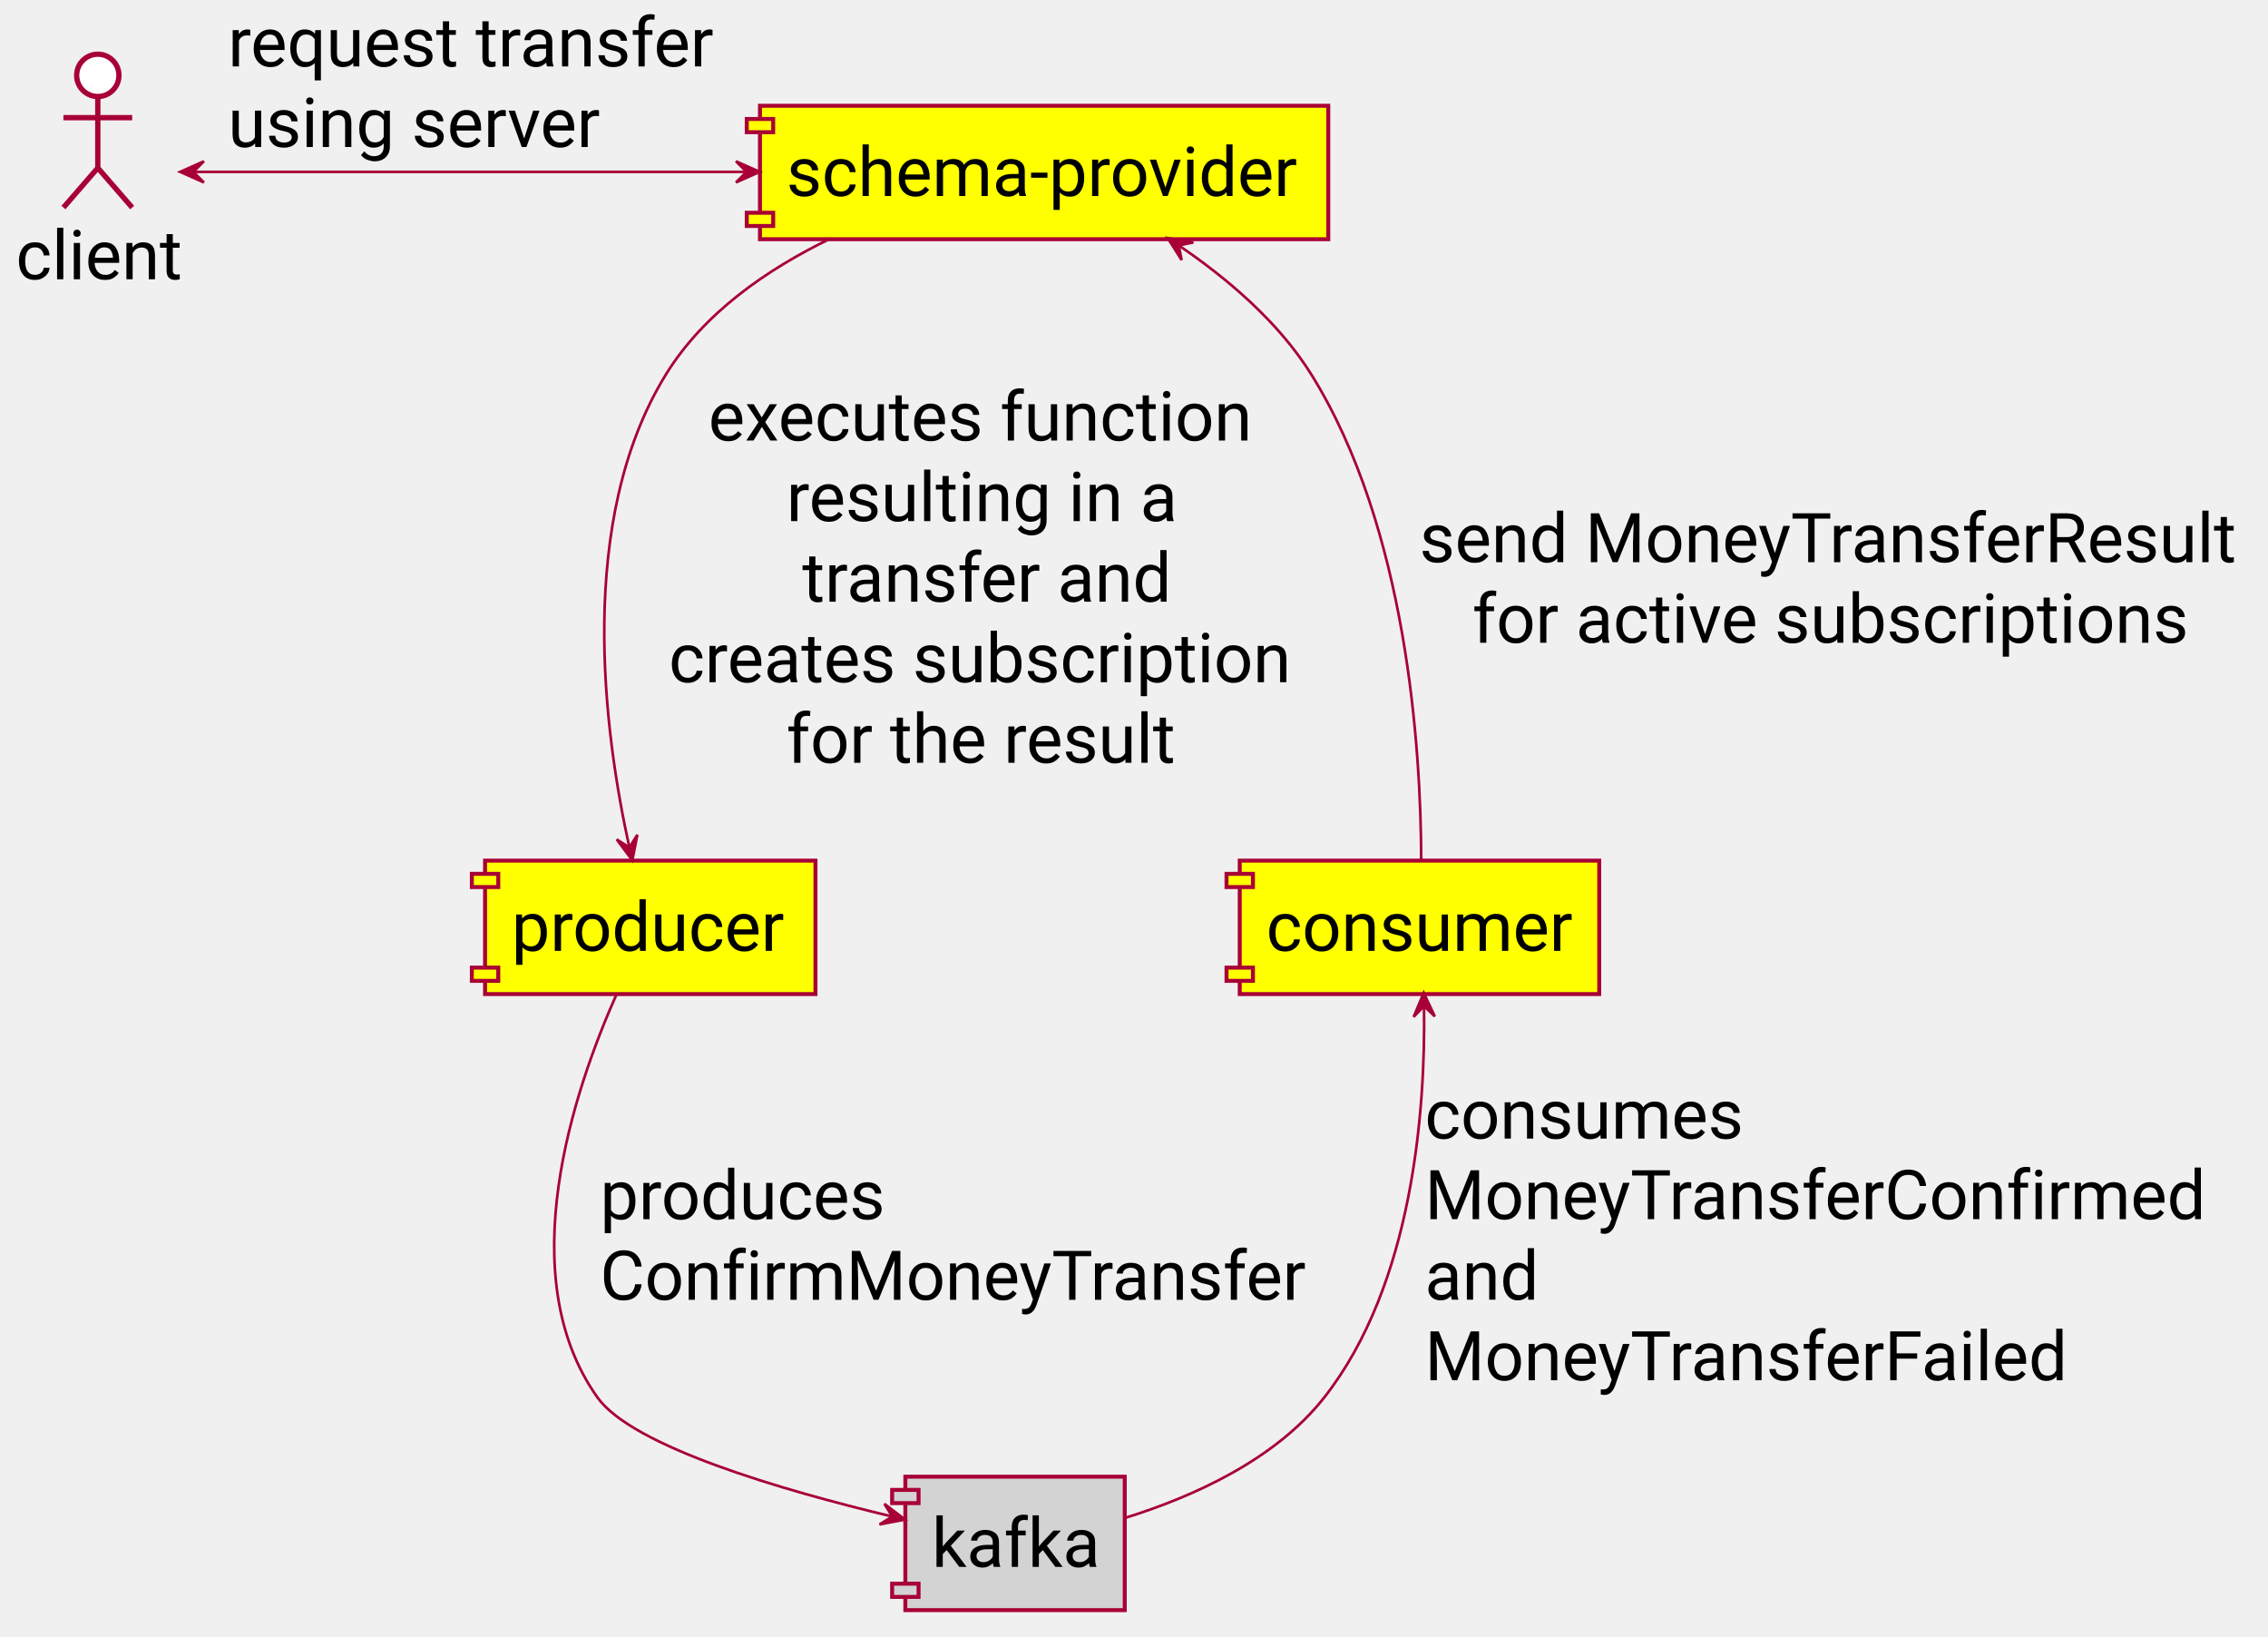
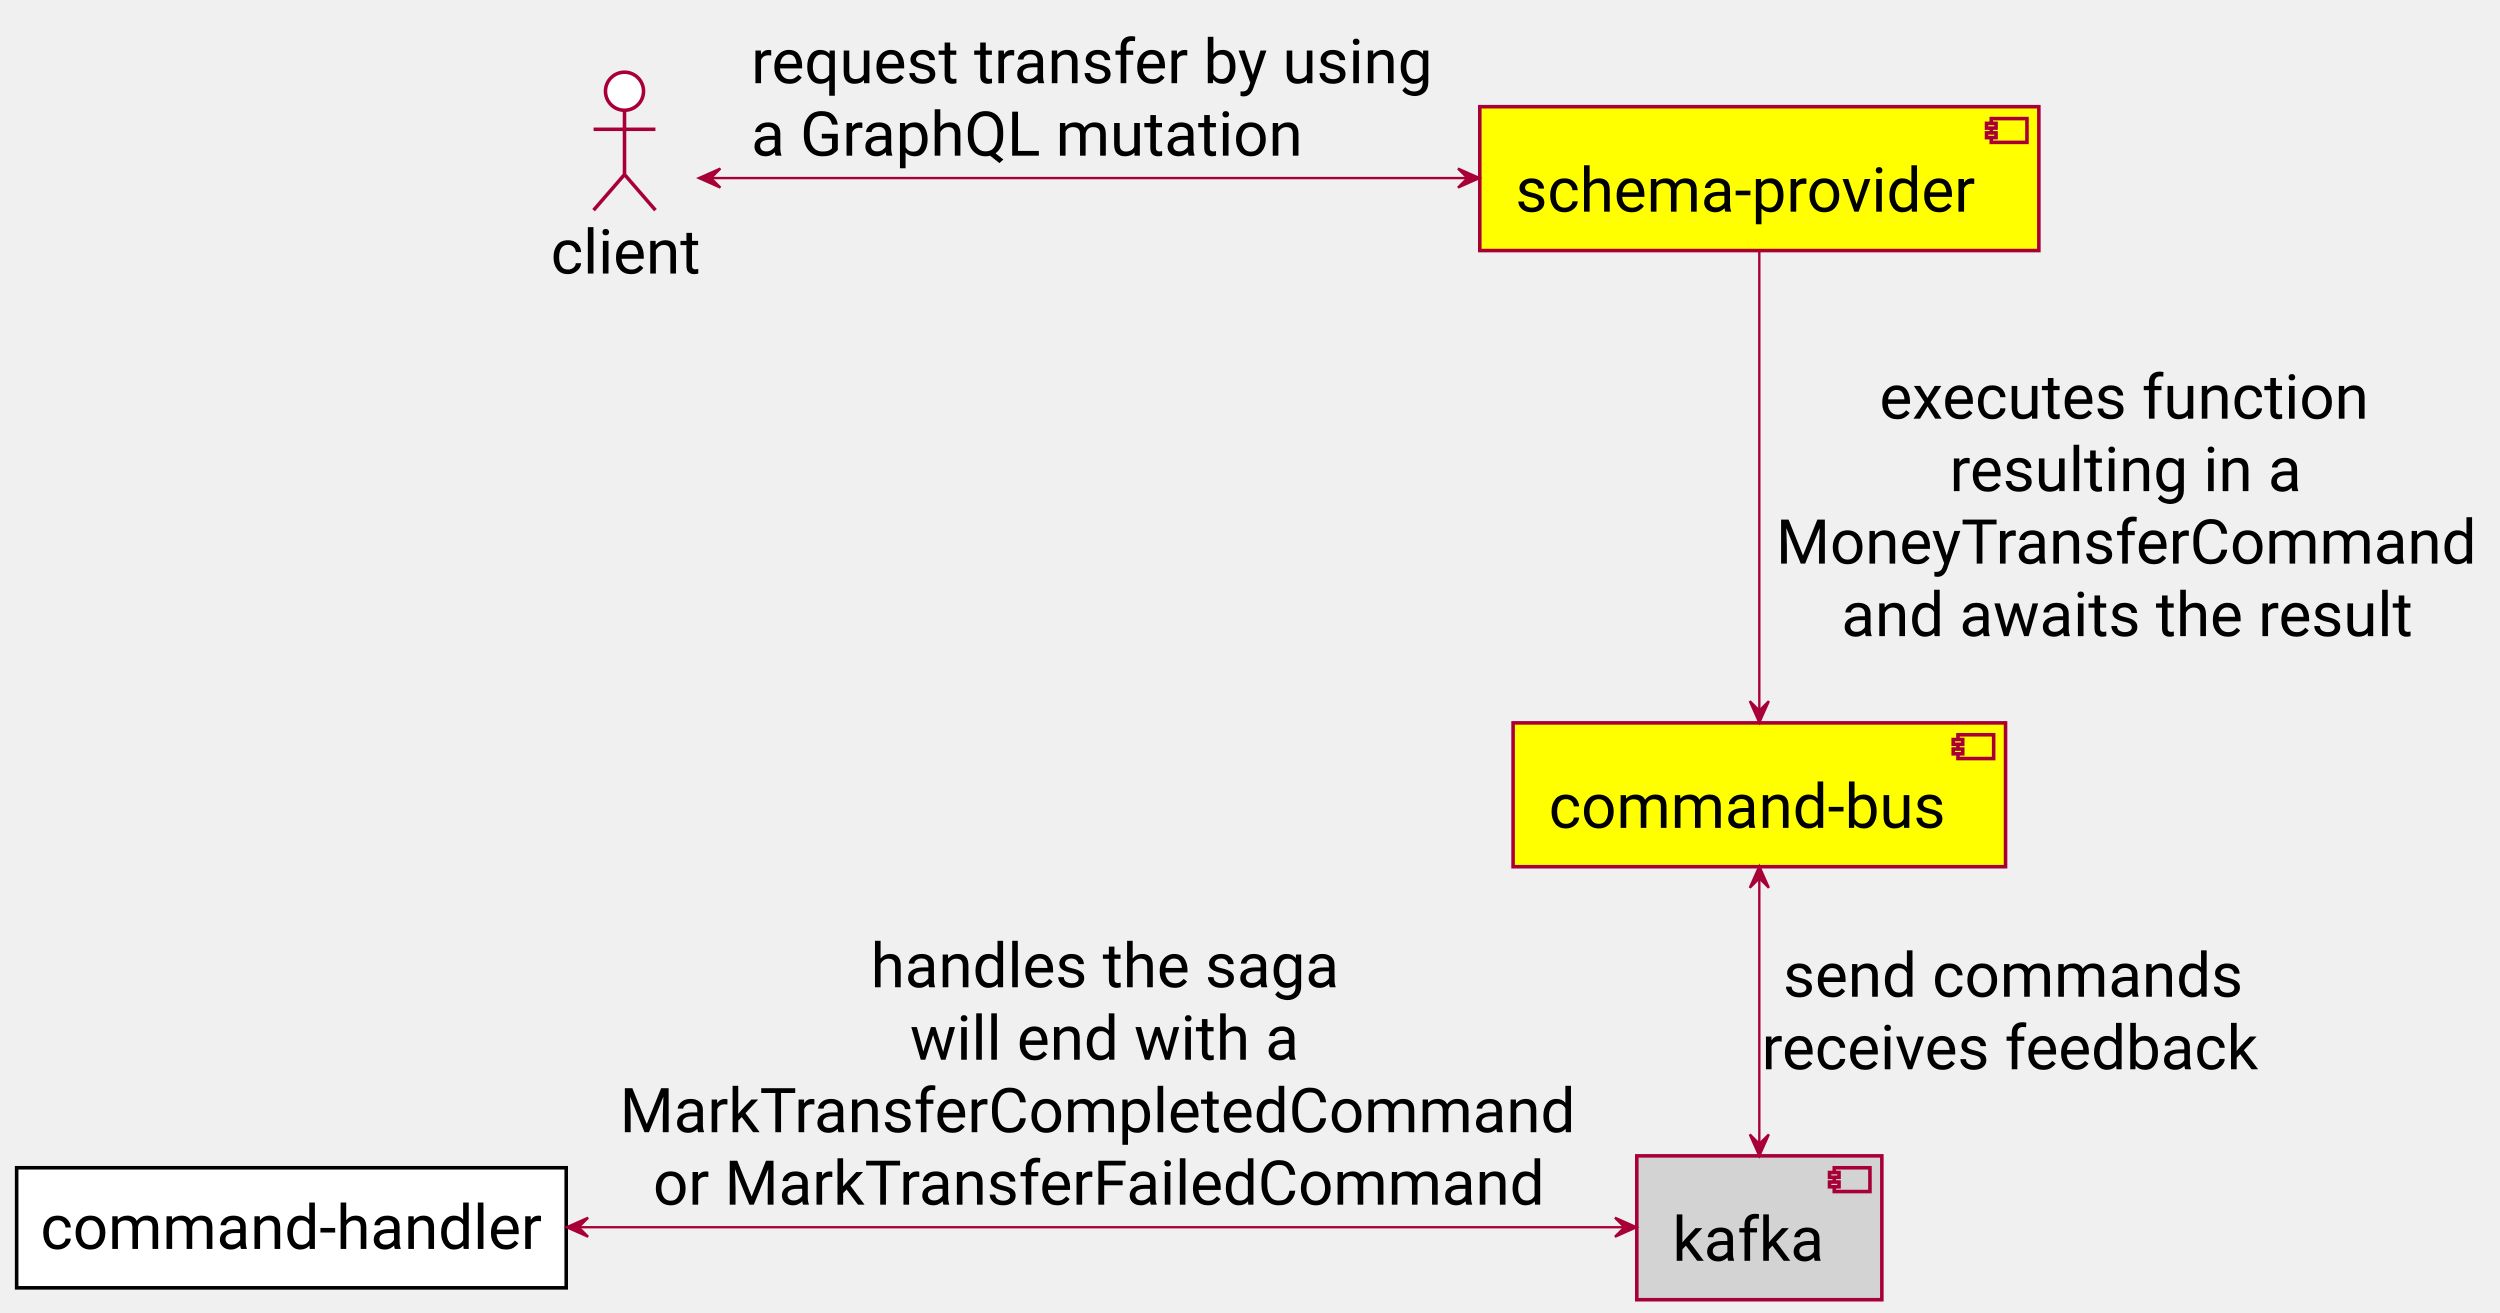
- <svg xmlns="http://www.w3.org/2000/svg" contentScriptType="application/ecmascript" contentStyleType="text/css" height="1238px" preserveAspectRatio="none" style="width:1716px;height:1238px;" version="1.1" viewBox="0 0 1716 1238" width="1716px" zoomAndPan="magnify">
+ <svg xmlns="http://www.w3.org/2000/svg" contentScriptType="application/ecmascript" contentStyleType="text/css" height="662.4px" preserveAspectRatio="none" style="width:1261px;height:662px;" version="1.1" viewBox="0 0 1261 662" width="1261.2px" zoomAndPan="magnify">
  <defs />
  <g>
-     <rect fill="#FFFF00" height="100.938" style="stroke: #A80036; stroke-width: 3.0;" width="250" x="367" y="651" />
-     <rect fill="#FFFF00" height="10" style="stroke: #A80036; stroke-width: 3.0;" width="20" x="357" y="661" />
-     <rect fill="#FFFF00" height="10" style="stroke: #A80036; stroke-width: 3.0;" width="20" x="357" y="731.938" />
-     <text fill="#000000" font-family="Roboto" font-size="52" lengthAdjust="spacingAndGlyphs" textLength="210" x="387" y="719.242">producer</text>
-     <rect fill="#FFFF00" height="100.938" style="stroke: #A80036; stroke-width: 3.0;" width="272" x="938" y="651" />
-     <rect fill="#FFFF00" height="10" style="stroke: #A80036; stroke-width: 3.0;" width="20" x="928" y="661" />
-     <rect fill="#FFFF00" height="10" style="stroke: #A80036; stroke-width: 3.0;" width="20" x="928" y="731.938" />
-     <text fill="#000000" font-family="Roboto" font-size="52" lengthAdjust="spacingAndGlyphs" textLength="232" x="958" y="719.242">consumer</text>
-     <rect fill="#D3D3D3" height="100.938" style="stroke: #A80036; stroke-width: 3.0;" width="166" x="685" y="1117" />
-     <rect fill="#D3D3D3" height="10" style="stroke: #A80036; stroke-width: 3.0;" width="20" x="675" y="1127" />
-     <rect fill="#D3D3D3" height="10" style="stroke: #A80036; stroke-width: 3.0;" width="20" x="675" y="1197.938" />
-     <text fill="#000000" font-family="Roboto" font-size="52" lengthAdjust="spacingAndGlyphs" textLength="126" x="705" y="1185.242">kafka</text>
-     <ellipse cx="74" cy="57" fill="#FFFFFF" rx="16" ry="16" style="stroke: #A80036; stroke-width: 4.0;" />
-     <path d="M74,73 L74,127 M48,89 L100,89 M74,127 L48,157 M74,127 L100,157 " fill="none" style="stroke: #A80036; stroke-width: 4.0;" />
-     <text fill="#000000" font-family="Roboto" font-size="52" lengthAdjust="spacingAndGlyphs" textLength="124" x="12" y="211.242">client</text>
-     <rect fill="#FFFF00" height="100.938" style="stroke: #A80036; stroke-width: 3.0;" width="430" x="575" y="80" />
-     <rect fill="#FFFF00" height="10" style="stroke: #A80036; stroke-width: 3.0;" width="20" x="565" y="90" />
-     <rect fill="#FFFF00" height="10" style="stroke: #A80036; stroke-width: 3.0;" width="20" x="565" y="160.938" />
-     <text fill="#000000" font-family="Roboto" font-size="52" lengthAdjust="spacingAndGlyphs" textLength="390" x="595" y="148.242">schema-provider</text>
-     <path d="M146.84,130 C244.133,130 420.915,130 564.55,130 " fill="none" id="cl-sp" style="stroke: #A80036; stroke-width: 2.0;" />
-     <polygon fill="#A80036" points="574.833,130,556.833,122,564.833,130,556.833,138,574.833,130" style="stroke: #A80036; stroke-width: 2.0;" />
-     <polygon fill="#A80036" points="136.288,130,154.288,138,146.288,130,154.288,122,136.288,130" style="stroke: #A80036; stroke-width: 2.0;" />
-     <text fill="#000000" font-family="Roboto" font-size="52" lengthAdjust="spacingAndGlyphs" textLength="366" x="172.5" y="50.242">request transfer</text>
-     <text fill="#000000" font-family="Roboto" font-size="52" lengthAdjust="spacingAndGlyphs" textLength="280" x="172.5" y="111.18">using server</text>
-     <path d="M628.578,180.356 C580.27,203.679 532.594,236.791 504,283 C435.536,393.639 457.048,554.224 476.113,640.603 " fill="none" id="sp-&gt;p" style="stroke: #A80036; stroke-width: 2.0;" />
-     <polygon fill="#A80036" points="478.42,650.761,482.235,631.437,476.205,641.01,466.632,634.98,478.42,650.761" style="stroke: #A80036; stroke-width: 2.0;" />
-     <text fill="#000000" font-family="Roboto" font-size="52" lengthAdjust="spacingAndGlyphs" textLength="408" x="536" y="333.242">executes function</text>
-     <text fill="#000000" font-family="Roboto" font-size="52" lengthAdjust="spacingAndGlyphs" textLength="290" x="595" y="394.18">resulting in a</text>
-     <text fill="#000000" font-family="Roboto" font-size="52" lengthAdjust="spacingAndGlyphs" textLength="278" x="607" y="455.117">transfer and</text>
-     <text fill="#000000" font-family="Roboto" font-size="52" lengthAdjust="spacingAndGlyphs" textLength="468" x="506" y="516.055">creates subscription</text>
-     <text fill="#000000" font-family="Roboto" font-size="52" lengthAdjust="spacingAndGlyphs" textLength="290" x="595" y="576.992">for the result</text>
-     <path d="M466.919,751.137 C433.783,825.274 386.784,965.243 452,1057 C478.437,1094.196 591.447,1127.168 674.809,1147.091 " fill="none" id="p-&gt;kc" style="stroke: #A80036; stroke-width: 2.0;" />
-     <polygon fill="#A80036" points="684.821,1149.455,669.142,1137.532,675.089,1147.156,665.464,1153.103,684.821,1149.455" style="stroke: #A80036; stroke-width: 2.0;" />
-     <text fill="#000000" font-family="Roboto" font-size="52" lengthAdjust="spacingAndGlyphs" textLength="218" x="454" y="922.242">produces</text>
-     <text fill="#000000" font-family="Roboto" font-size="52" lengthAdjust="spacingAndGlyphs" textLength="538" x="454" y="983.18">ConfirmMoneyTransfer</text>
-     <path d="M1077.443,761.949 C1078.555,838.79 1069.351,971.191 1002,1057 C964.861,1104.318 902.489,1132.238 851.475,1148.104 " fill="none" id="c&lt;-kc" style="stroke: #A80036; stroke-width: 2.0;" />
-     <polygon fill="#A80036" points="1077.209,751.027,1069.596,769.194,1077.423,761.025,1085.592,768.852,1077.209,751.027" style="stroke: #A80036; stroke-width: 2.0;" />
-     <text fill="#000000" font-family="Roboto" font-size="52" lengthAdjust="spacingAndGlyphs" textLength="240" x="1078" y="861.242">consumes</text>
-     <text fill="#000000" font-family="Roboto" font-size="52" lengthAdjust="spacingAndGlyphs" textLength="596" x="1078" y="922.18">MoneyTransferConfirmed</text>
-     <text fill="#000000" font-family="Roboto" font-size="52" lengthAdjust="spacingAndGlyphs" textLength="86" x="1078" y="983.117">and</text>
-     <text fill="#000000" font-family="Roboto" font-size="52" lengthAdjust="spacingAndGlyphs" textLength="490" x="1078" y="1044.055">MoneyTransferFailed</text>
-     <path d="M891.85,185.629 C928.778,210.713 967.415,243.623 992,283 C1064.848,399.678 1075.126,567.467 1075.3,650.504 " fill="none" id="sp&lt;-c" style="stroke: #A80036; stroke-width: 2.0;" />
-     <polygon fill="#A80036" points="883.507,180.072,894.053,196.709,891.83,185.616,902.923,183.393,883.507,180.072" style="stroke: #A80036; stroke-width: 2.0;" />
-     <text fill="#000000" font-family="Roboto" font-size="52" lengthAdjust="spacingAndGlyphs" textLength="618" x="1074" y="425.242">send MoneyTransferResult</text>
-     <text fill="#000000" font-family="Roboto" font-size="52" lengthAdjust="spacingAndGlyphs" textLength="538" x="1114" y="486.18">for active subscriptions</text>
+     <rect fill="#FFFF00" height="72.562" style="stroke:#A80036;stroke-width:1.8;" width="248.4" x="763.2" y="364.617" />
+     <rect fill="#FFFF00" height="12" style="stroke:#A80036;stroke-width:1.8;" width="18" x="987.6" y="370.617" />
+     <rect fill="#FFFF00" height="2.4" style="stroke:#A80036;stroke-width:1.8;" width="4.8" x="985.2" y="373.017" />
+     <rect fill="#FFFF00" height="2.4" style="stroke:#A80036;stroke-width:1.8;" width="4.8" x="985.2" y="377.817" />
+     <text fill="#000000" font-family="Roboto" font-size="31.2" lengthAdjust="spacing" textLength="200.4" x="781.2" y="417.562">command-bus</text>
+     <rect fill="#D3D3D3" height="72.562" style="stroke:#A80036;stroke-width:1.8;" width="123.6" x="825.6" y="583.017" />
+     <rect fill="#D3D3D3" height="12" style="stroke:#A80036;stroke-width:1.8;" width="18" x="925.2" y="589.017" />
+     <rect fill="#D3D3D3" height="2.4" style="stroke:#A80036;stroke-width:1.8;" width="4.8" x="922.8" y="591.417" />
+     <rect fill="#D3D3D3" height="2.4" style="stroke:#A80036;stroke-width:1.8;" width="4.8" x="922.8" y="596.217" />
+     <text fill="#000000" font-family="Roboto" font-size="31.2" lengthAdjust="spacing" textLength="75.6" x="843.6" y="635.962">kafka</text>
+     <ellipse cx="315" cy="46.017" fill="#FFFFFF" rx="9.6" ry="9.6" style="stroke:#A80036;stroke-width:1.8;" />
+     <path d="M315,55.617 L315,88.017 M299.4,65.217 L330.6,65.217 M315,88.017 L299.4,106.017 M315,88.017 L330.6,106.017 " fill="none" style="stroke:#A80036;stroke-width:1.8;" />
+     <text fill="#000000" font-family="Roboto" font-size="31.2" lengthAdjust="spacing" textLength="74.4" x="277.8" y="137.963">client</text>
+     <rect fill="#FFFF00" height="72.562" style="stroke:#A80036;stroke-width:1.8;" width="282" x="746.4" y="53.817" />
+     <rect fill="#FFFF00" height="12" style="stroke:#A80036;stroke-width:1.8;" width="18" x="1004.4" y="59.817" />
+     <rect fill="#FFFF00" height="2.4" style="stroke:#A80036;stroke-width:1.8;" width="4.8" x="1002" y="62.217" />
+     <rect fill="#FFFF00" height="2.4" style="stroke:#A80036;stroke-width:1.8;" width="4.8" x="1002" y="67.017" />
+     <text fill="#000000" font-family="Roboto" font-size="31.2" lengthAdjust="spacing" textLength="234" x="764.4" y="106.763">schema-provider</text>
+     <rect fill="#FFFFFF" height="60.562" style="stroke:#000000;stroke-width:1.8;" width="277.2" x="8.4" y="589.017" />
+     <text fill="#000000" font-family="Roboto" font-size="31.2" lengthAdjust="spacing" textLength="253.2" x="20.4" y="629.962">command-handler</text>
+     <path d="M358.74,89.817 C439.02,89.817 613.272,89.817 739.836,89.817 " fill="none" id="cl-sp" style="stroke:#A80036;stroke-width:1.2;" />
+     <polygon fill="#A80036" points="746.208,89.817,735.408,85.017,740.208,89.817,735.408,94.617,746.208,89.817" style="stroke:#A80036;stroke-width:1.2;" />
+     <polygon fill="#A80036" points="352.56,89.817,363.36,94.617,358.56,89.817,363.36,85.017,352.56,89.817" style="stroke:#A80036;stroke-width:1.2;" />
+     <text fill="#000000" font-family="Roboto" font-size="31.2" lengthAdjust="spacing" textLength="340.8" x="378.9" y="41.962">request transfer by using</text>
+     <text fill="#000000" font-family="Roboto" font-size="31.2" lengthAdjust="spacing" textLength="276" x="378.9" y="78.525">a GraphQL mutation</text>
+     <path d="M887.4,126.393 C887.4,183.909 887.4,297.381 887.4,358.365 " fill="none" id="sp-to-cb" style="stroke:#A80036;stroke-width:1.2;" />
+     <polygon fill="#A80036" points="887.4,364.449,892.2,353.649,887.4,358.449,882.6,353.649,887.4,364.449" style="stroke:#A80036;stroke-width:1.2;" />
+     <text fill="#000000" font-family="Roboto" font-size="31.2" lengthAdjust="spacing" textLength="244.8" x="948" y="211.162">executes function</text>
+     <text fill="#000000" font-family="Roboto" font-size="31.2" lengthAdjust="spacing" textLength="174" x="983.4" y="247.725">resulting in a</text>
+     <text fill="#000000" font-family="Roboto" font-size="31.2" lengthAdjust="spacing" textLength="356.4" x="895.8" y="284.288">MoneyTransferCommand</text>
+     <text fill="#000000" font-family="Roboto" font-size="31.2" lengthAdjust="spacing" textLength="283.2" x="928.8" y="320.85">and awaits the result</text>
+     <path d="M887.4,443.325 C887.4,481.665 887.4,538.305 887.4,576.561 " fill="none" id="cb-kc" style="stroke:#A80036;stroke-width:1.2;" />
+     <polygon fill="#A80036" points="887.4,583.005,892.2,572.205,887.4,577.005,882.6,572.205,887.4,583.005" style="stroke:#A80036;stroke-width:1.2;" />
+     <polygon fill="#A80036" points="887.4,437.001,882.6,447.801,887.4,443.001,892.2,447.801,887.4,437.001" style="stroke:#A80036;stroke-width:1.2;" />
+     <text fill="#000000" font-family="Roboto" font-size="31.2" lengthAdjust="spacing" textLength="231.6" x="899.4" y="502.762">send commands</text>
+     <text fill="#000000" font-family="Roboto" font-size="31.2" lengthAdjust="spacing" textLength="253.2" x="888.6" y="539.325">receives feedback</text>
+     <path d="M292.032,619.017 C451.188,619.017 699.864,619.017 819.12,619.017 " fill="none" id="ch-kc" style="stroke:#A80036;stroke-width:1.2;" />
+     <polygon fill="#A80036" points="825.396,619.017,814.596,614.217,819.396,619.017,814.596,623.817,825.396,619.017" style="stroke:#A80036;stroke-width:1.2;" />
+     <polygon fill="#A80036" points="285.828,619.017,296.628,623.817,291.828,619.017,296.628,614.217,285.828,619.017" style="stroke:#A80036;stroke-width:1.2;" />
+     <text fill="#000000" font-family="Roboto" font-size="31.2" lengthAdjust="spacing" textLength="232.8" x="439.2" y="497.962">handles the saga</text>
+     <text fill="#000000" font-family="Roboto" font-size="31.2" lengthAdjust="spacing" textLength="193.2" x="459" y="534.525">will end with a</text>
+     <text fill="#000000" font-family="Roboto" font-size="31.2" lengthAdjust="spacing" textLength="486" x="312.6" y="571.087">MarkTransferCompletedCommand</text>
+     <text fill="#000000" font-family="Roboto" font-size="31.2" lengthAdjust="spacing" textLength="452.4" x="329.4" y="607.65">or MarkTransferFailedCommand</text>
  </g>
</svg>
